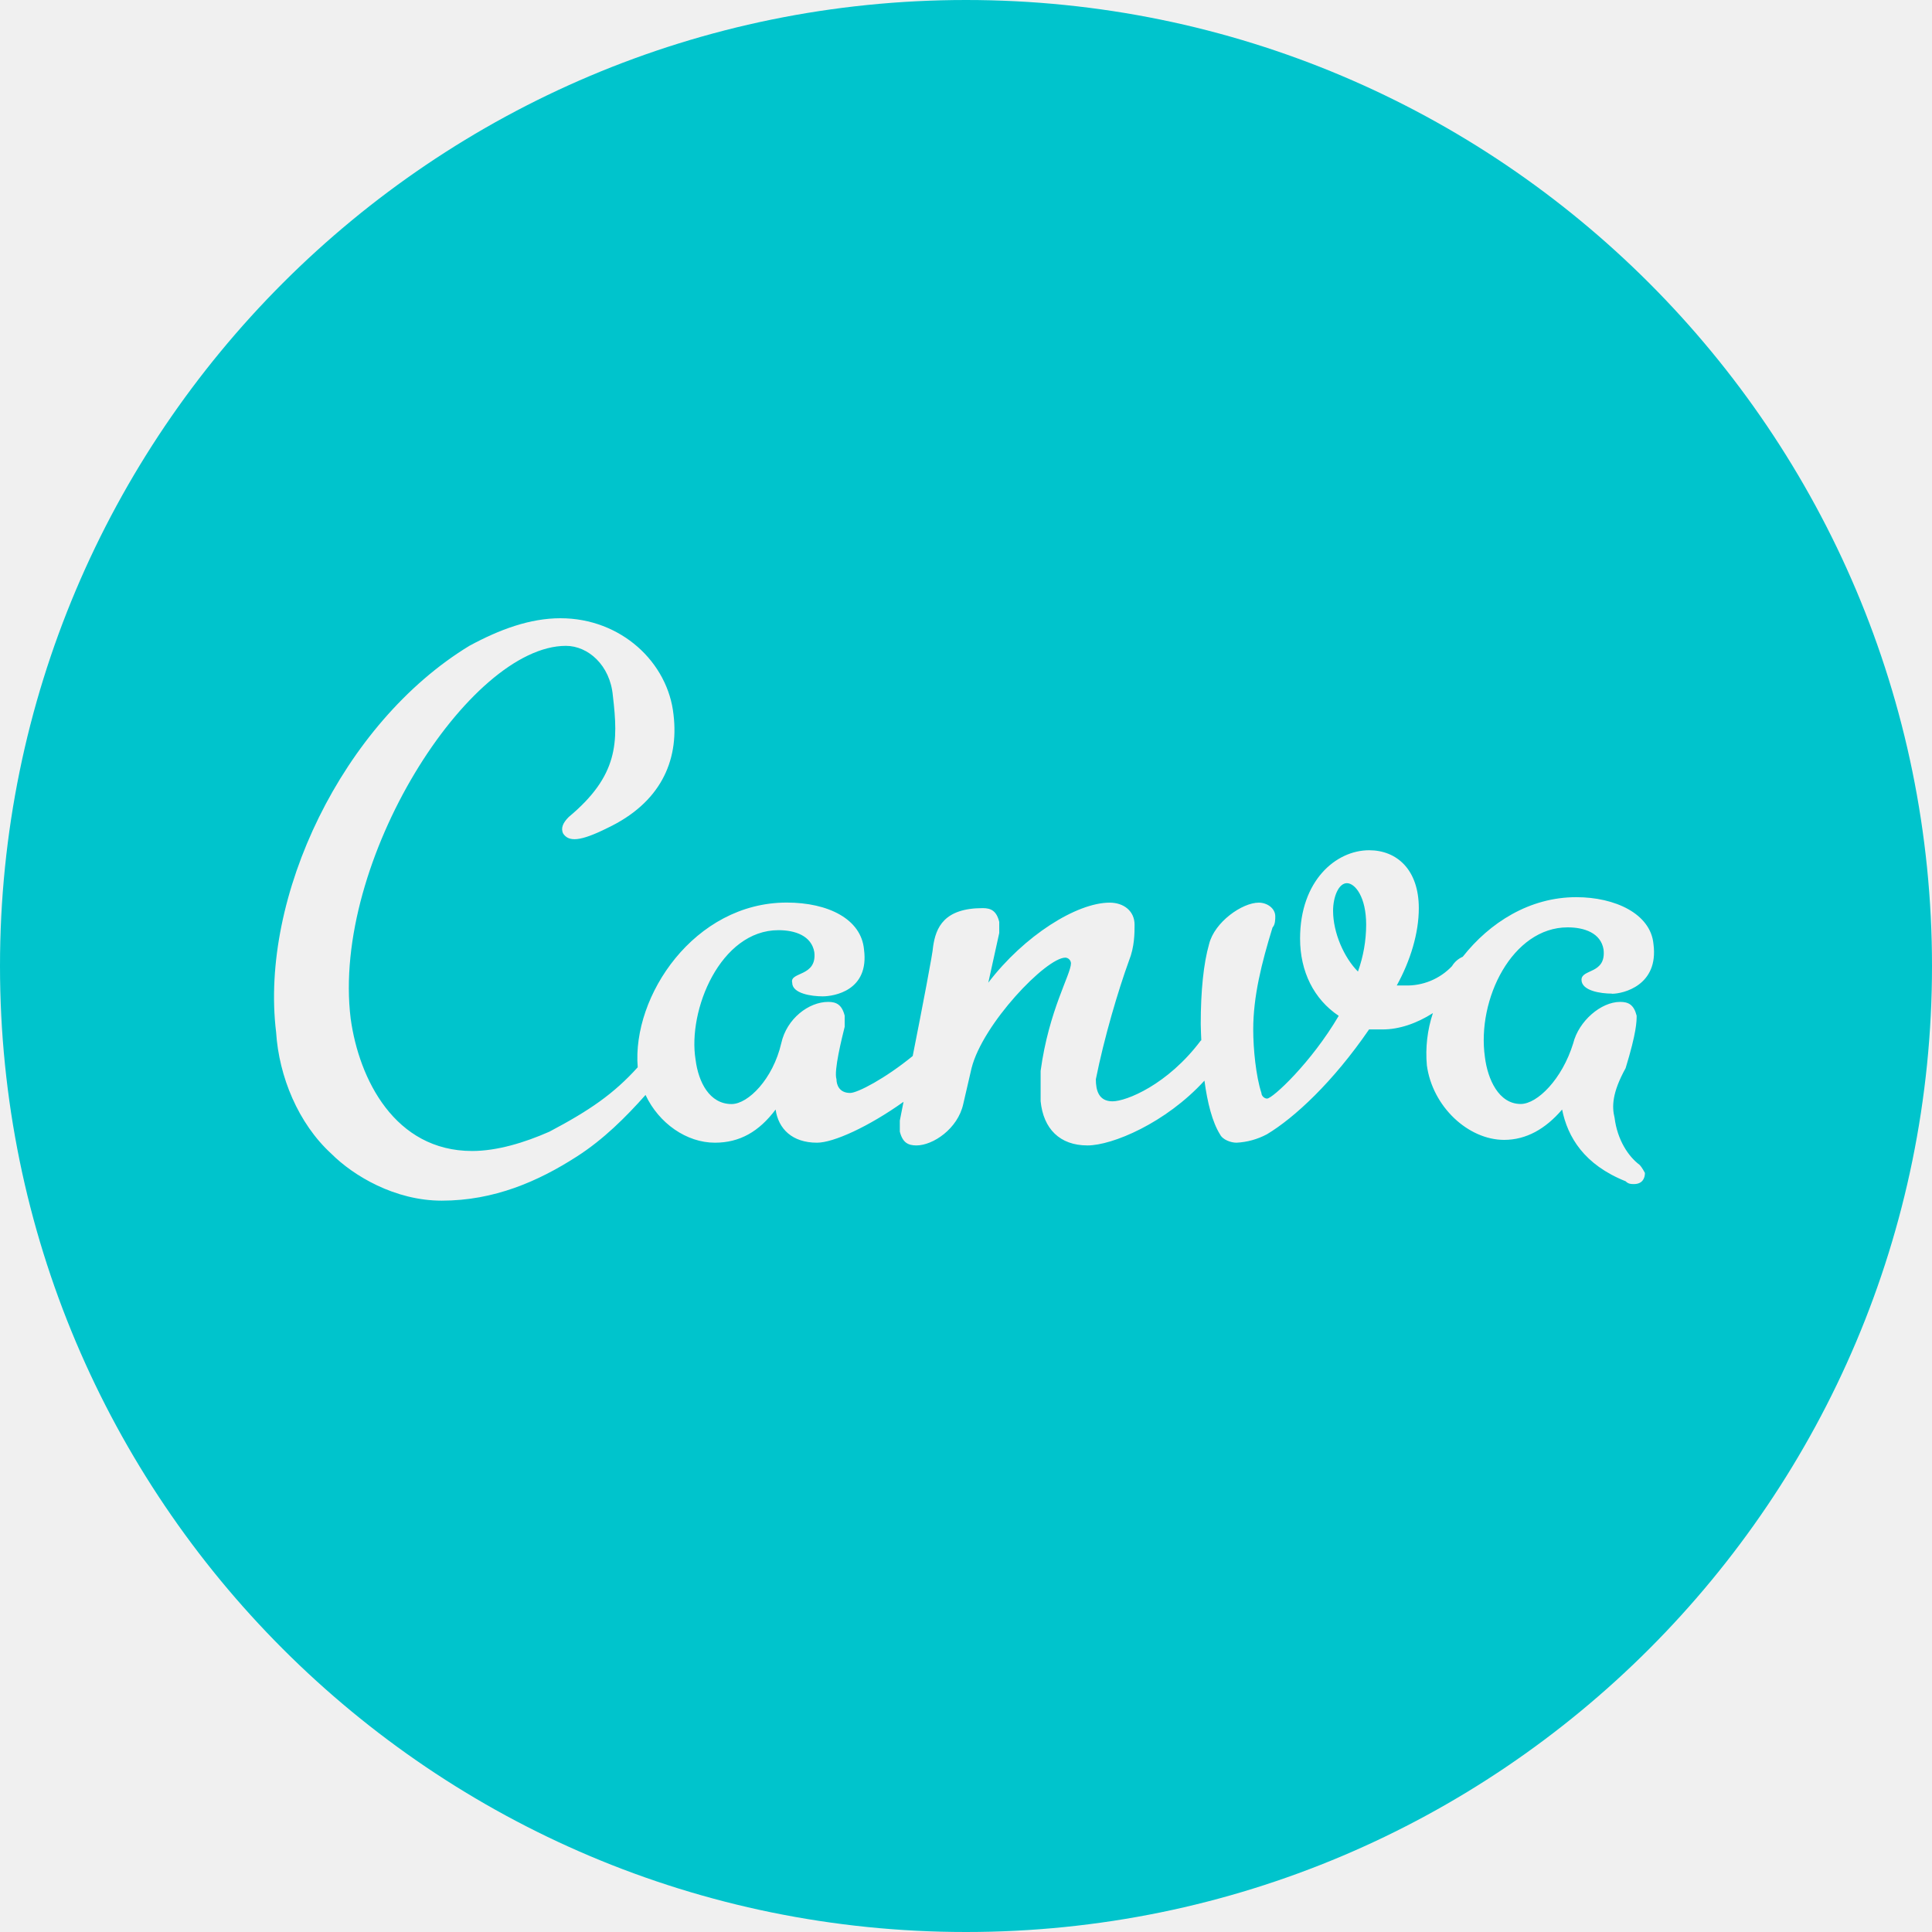
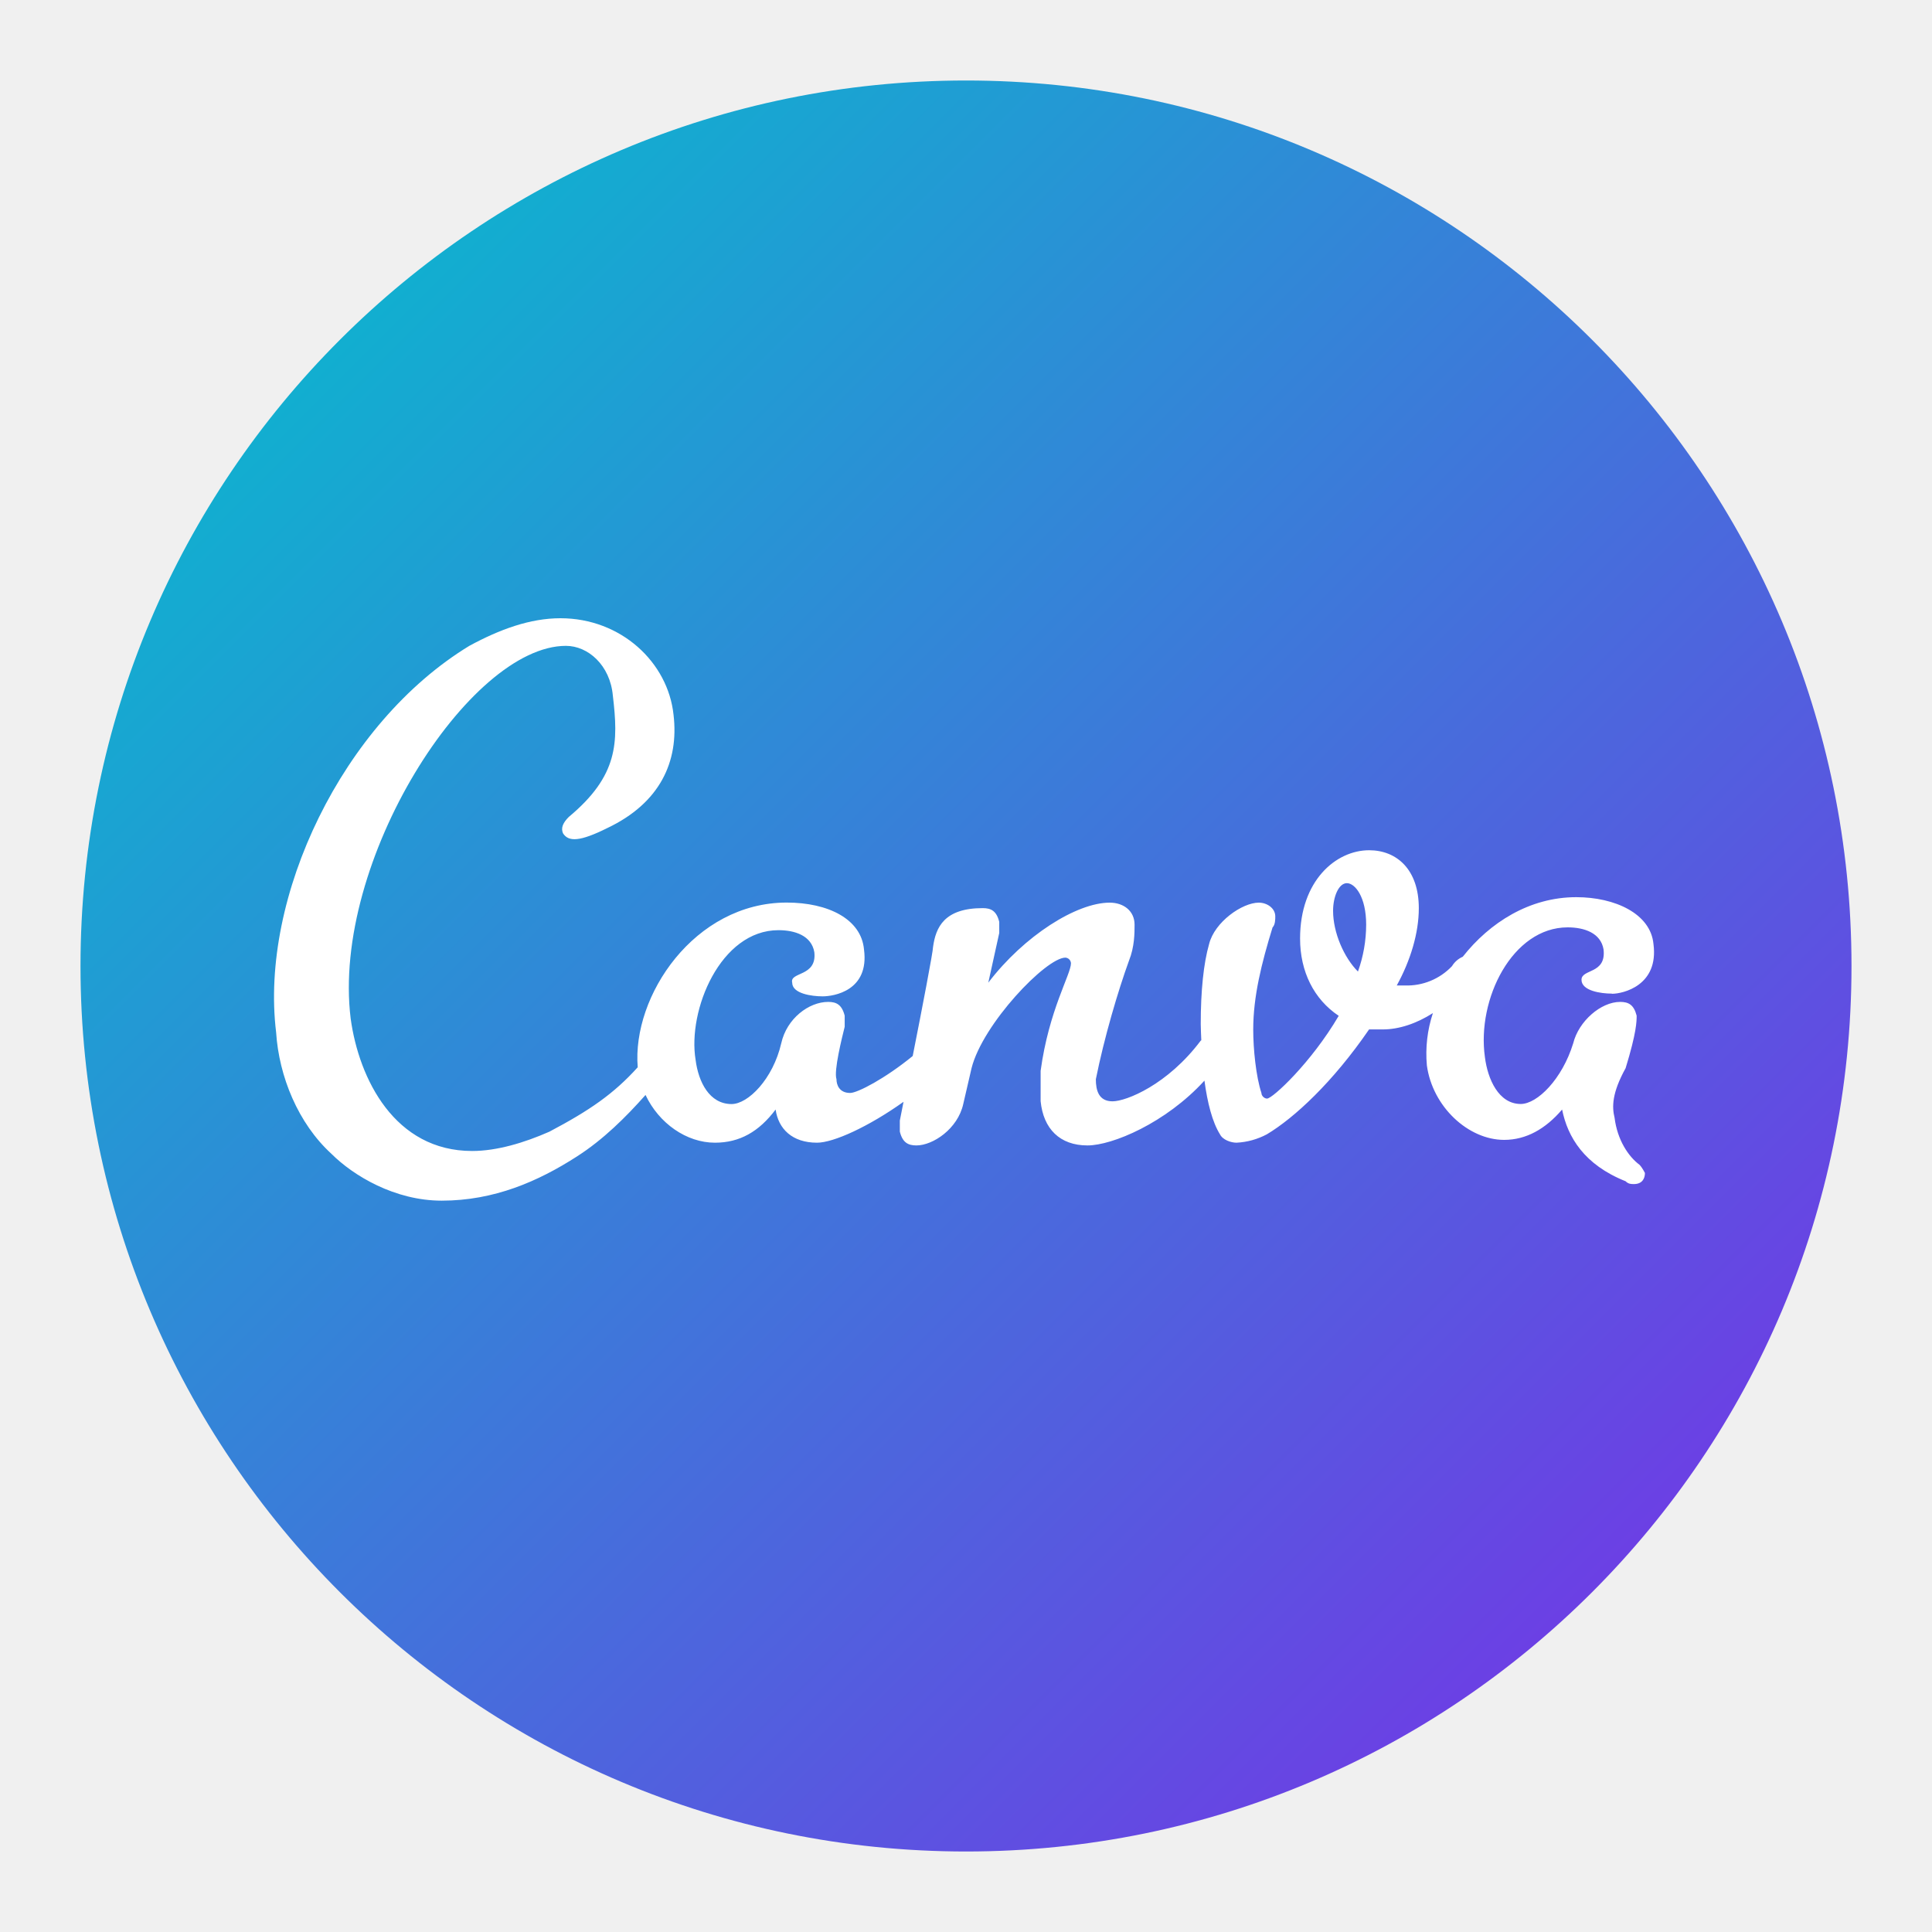
<svg xmlns="http://www.w3.org/2000/svg" viewBox="0 0 24 24">
-   <path fill="#00C4CC" d="M12 0C5.373 0 0 5.373 0 12s5.373 12 12 12 12-5.373 12-12S18.627 0 12 0zM6.962 7.68c.754 0 1.337.549 1.405 1.2.069.583-.171 1.097-.822 1.406-.343.171-.48.172-.549.069-.034-.069 0-.137.069-.206.617-.514.617-.926.548-1.508-.034-.378-.308-.618-.583-.618-1.2 0-2.914 2.674-2.674 4.629.103.754.549 1.646 1.509 1.646.308 0 .65-.103.96-.24.5-.264.799-.47 1.097-.8-.073-.885.704-2.046 1.851-2.046.515 0 .926.205.96.583.068.514-.377.582-.514.582s-.378-.034-.378-.17c-.034-.138.309-.07.275-.378-.035-.206-.24-.274-.446-.274-.72 0-1.131.994-1.029 1.611.035.275.172.549.447.549.205 0 .514-.31.617-.755.068-.308.343-.514.583-.514.102 0 .17.034.205.171v.138c-.034.137-.137.548-.102.651 0 .069.034.171.17.171.092 0 .436-.18.777-.459.117-.59.253-1.298.253-1.357.034-.24.137-.48.617-.48.103 0 .171.034.205.171v.138l-.136.617c.445-.583 1.097-.994 1.508-.994.172 0 .309.102.309.274 0 .103 0 .274-.069.446-.137.377-.309.96-.412 1.474 0 .137.035.274.207.274.171 0 .685-.206 1.096-.754l.007-.004c-.002-.068-.007-.134-.007-.202 0-.411.035-.754.104-.994.068-.274.411-.514.617-.514.103 0 .205.069.205.171 0 .035 0 .103-.034.137-.137.446-.24.857-.24 1.269 0 .24.034.582.102.788 0 .034.035.069.07.069.068 0 .548-.445.89-1.028-.308-.206-.48-.549-.48-.96 0-.72.446-1.097.858-1.097.343 0 .617.24.617.72 0 .308-.103.65-.274.96h.102a.77.77 0 0 0 .584-.24.293.293 0 0 1 .134-.117c.335-.425.83-.74 1.41-.74.48 0 .924.205.959.582.068.515-.378.618-.515.618l-.002-.002c-.138 0-.377-.035-.377-.172 0-.137.309-.068.274-.376-.034-.206-.24-.275-.446-.275-.686 0-1.13.891-1.028 1.611.034.275.171.583.445.583.206 0 .515-.308.652-.754.068-.274.343-.514.583-.514.103 0 .17.034.205.171 0 .069 0 .206-.137.652-.17.308-.171.48-.137.617.034.274.171.48.309.583.034.034.068.102.068.102 0 .069-.034.138-.137.138-.034 0-.068 0-.103-.035-.514-.205-.72-.548-.789-.891-.205.24-.445.377-.72.377-.445 0-.89-.411-.96-.926a1.609 1.609 0 0 1 .075-.649c-.203.13-.422.203-.623.203h-.17c-.447.652-.927 1.098-1.27 1.303a.896.896 0 0 1-.377.104c-.068 0-.171-.035-.205-.104-.095-.152-.156-.392-.193-.667-.481.527-1.145.805-1.453.805-.343 0-.548-.206-.582-.55v-.376c.102-.754.377-1.2.377-1.337a.074.074 0 0 0-.069-.07c-.24 0-1.028.824-1.166 1.373l-.103.445c-.068.309-.377.515-.582.515-.103 0-.172-.035-.206-.172v-.137l.046-.233c-.435.31-.87.508-1.075.508-.308 0-.48-.172-.514-.412-.206.274-.445.412-.754.412-.352 0-.696-.24-.862-.593-.244.275-.523.553-.852.764-.48.309-1.028.549-1.68.549-.582 0-1.097-.309-1.371-.583-.412-.377-.651-.96-.686-1.509-.205-1.68.823-3.84 2.4-4.8.378-.205.755-.343 1.132-.343zm9.77 3.291c-.104 0-.172.172-.172.343 0 .274.137.583.309.755a1.74 1.74 0 0 0 .102-.583c0-.343-.137-.515-.24-.515z" />
+   <defs>
+     <linearGradient id="canvaGrad" x1="0%" y1="0%" x2="100%" y2="100%">
+       <stop offset="0%" stop-color="#00C4CC" />
+       <stop offset="100%" stop-color="#7D2AE8" />
+     </linearGradient>
+   </defs>
+   <circle cx="12" cy="12" r="11" fill="url(#canvaGrad)" />
+   <path fill="#FFFFFF" d="M6.962 7.68c.754 0 1.337.549 1.405 1.2.069.583-.171 1.097-.822 1.406-.343.171-.48.172-.549.069-.034-.069 0-.137.069-.206.617-.514.617-.926.548-1.508-.034-.378-.308-.618-.583-.618-1.2 0-2.914 2.674-2.674 4.629.103.754.549 1.646 1.509 1.646.308 0 .65-.103.96-.24.5-.264.799-.47 1.097-.8-.073-.885.704-2.046 1.851-2.046.515 0 .926.205.96.583.068.514-.377.582-.514.582s-.378-.034-.378-.17c-.034-.138.309-.07.275-.378-.035-.206-.24-.274-.446-.274-.72 0-1.131.994-1.029 1.611.035.275.172.549.447.549.205 0 .514-.31.617-.755.068-.308.343-.514.583-.514.102 0 .17.034.205.171v.138c-.034.137-.137.548-.102.651 0 .069.034.171.17.171.092 0 .436-.18.777-.459.117-.59.253-1.298.253-1.357.034-.24.137-.48.617-.48.103 0 .171.034.205.171v.138l-.136.617c.445-.583 1.097-.994 1.508-.994.172 0 .309.102.309.274 0 .103 0 .274-.069.446-.137.377-.309.96-.412 1.474 0 .137.035.274.207.274.171 0 .685-.206 1.096-.754l.007-.004c-.002-.068-.007-.134-.007-.202 0-.411.035-.754.104-.994.068-.274.411-.514.617-.514.103 0 .205.069.205.171 0 .035 0 .103-.034.137-.137.446-.24.857-.24 1.269 0 .24.034.582.102.788 0 .034.035.069.07.069.068 0 .548-.445.89-1.028-.308-.206-.48-.549-.48-.96 0-.72.446-1.097.858-1.097.343 0 .617.24.617.72 0 .308-.103.65-.274.96h.102a.77.77 0 0 0 .584-.24.293.293 0 0 1 .134-.117c.335-.425.83-.74 1.41-.74.48 0 .924.205.959.582.068.515-.378.618-.515.618l-.002-.002c-.138 0-.377-.035-.377-.172 0-.137.309-.068.274-.376-.034-.206-.24-.275-.446-.275-.686 0-1.13.891-1.028 1.611.034.275.171.583.445.583.206 0 .515-.308.652-.754.068-.274.343-.514.583-.514.103 0 .17.034.205.171 0 .069 0 .206-.137.652-.17.308-.171.48-.137.617.034.274.171.48.309.583.034.034.068.102.068.102 0 .069-.034.138-.137.138-.034 0-.068 0-.103-.035-.514-.205-.72-.548-.789-.891-.205.24-.445.377-.72.377-.445 0-.89-.411-.96-.926a1.609 1.609 0 0 1 .075-.649c-.203.13-.422.203-.623.203h-.17c-.447.652-.927 1.098-1.27 1.303a.896.896 0 0 1-.377.104c-.068 0-.171-.035-.205-.104-.095-.152-.156-.392-.193-.667-.481.527-1.145.805-1.453.805-.343 0-.548-.206-.582-.55v-.376c.102-.754.377-1.2.377-1.337a.074.074 0 0 0-.069-.07c-.24 0-1.028.824-1.166 1.373l-.103.445c-.068.309-.377.515-.582.515-.103 0-.172-.035-.206-.172v-.137l.046-.233c-.435.31-.87.508-1.075.508-.308 0-.48-.172-.514-.412-.206.274-.445.412-.754.412-.352 0-.696-.24-.862-.593-.244.275-.523.553-.852.764-.48.309-1.028.549-1.68.549-.582 0-1.097-.309-1.371-.583-.412-.377-.651-.96-.686-1.509-.205-1.68.823-3.84 2.4-4.8.378-.205.755-.343 1.132-.343zm9.77 3.291c-.104 0-.172.172-.172.343 0 .274.137.583.309.755a1.74 1.74 0 0 0 .102-.583c0-.343-.137-.515-.24-.515z" />
</svg>
